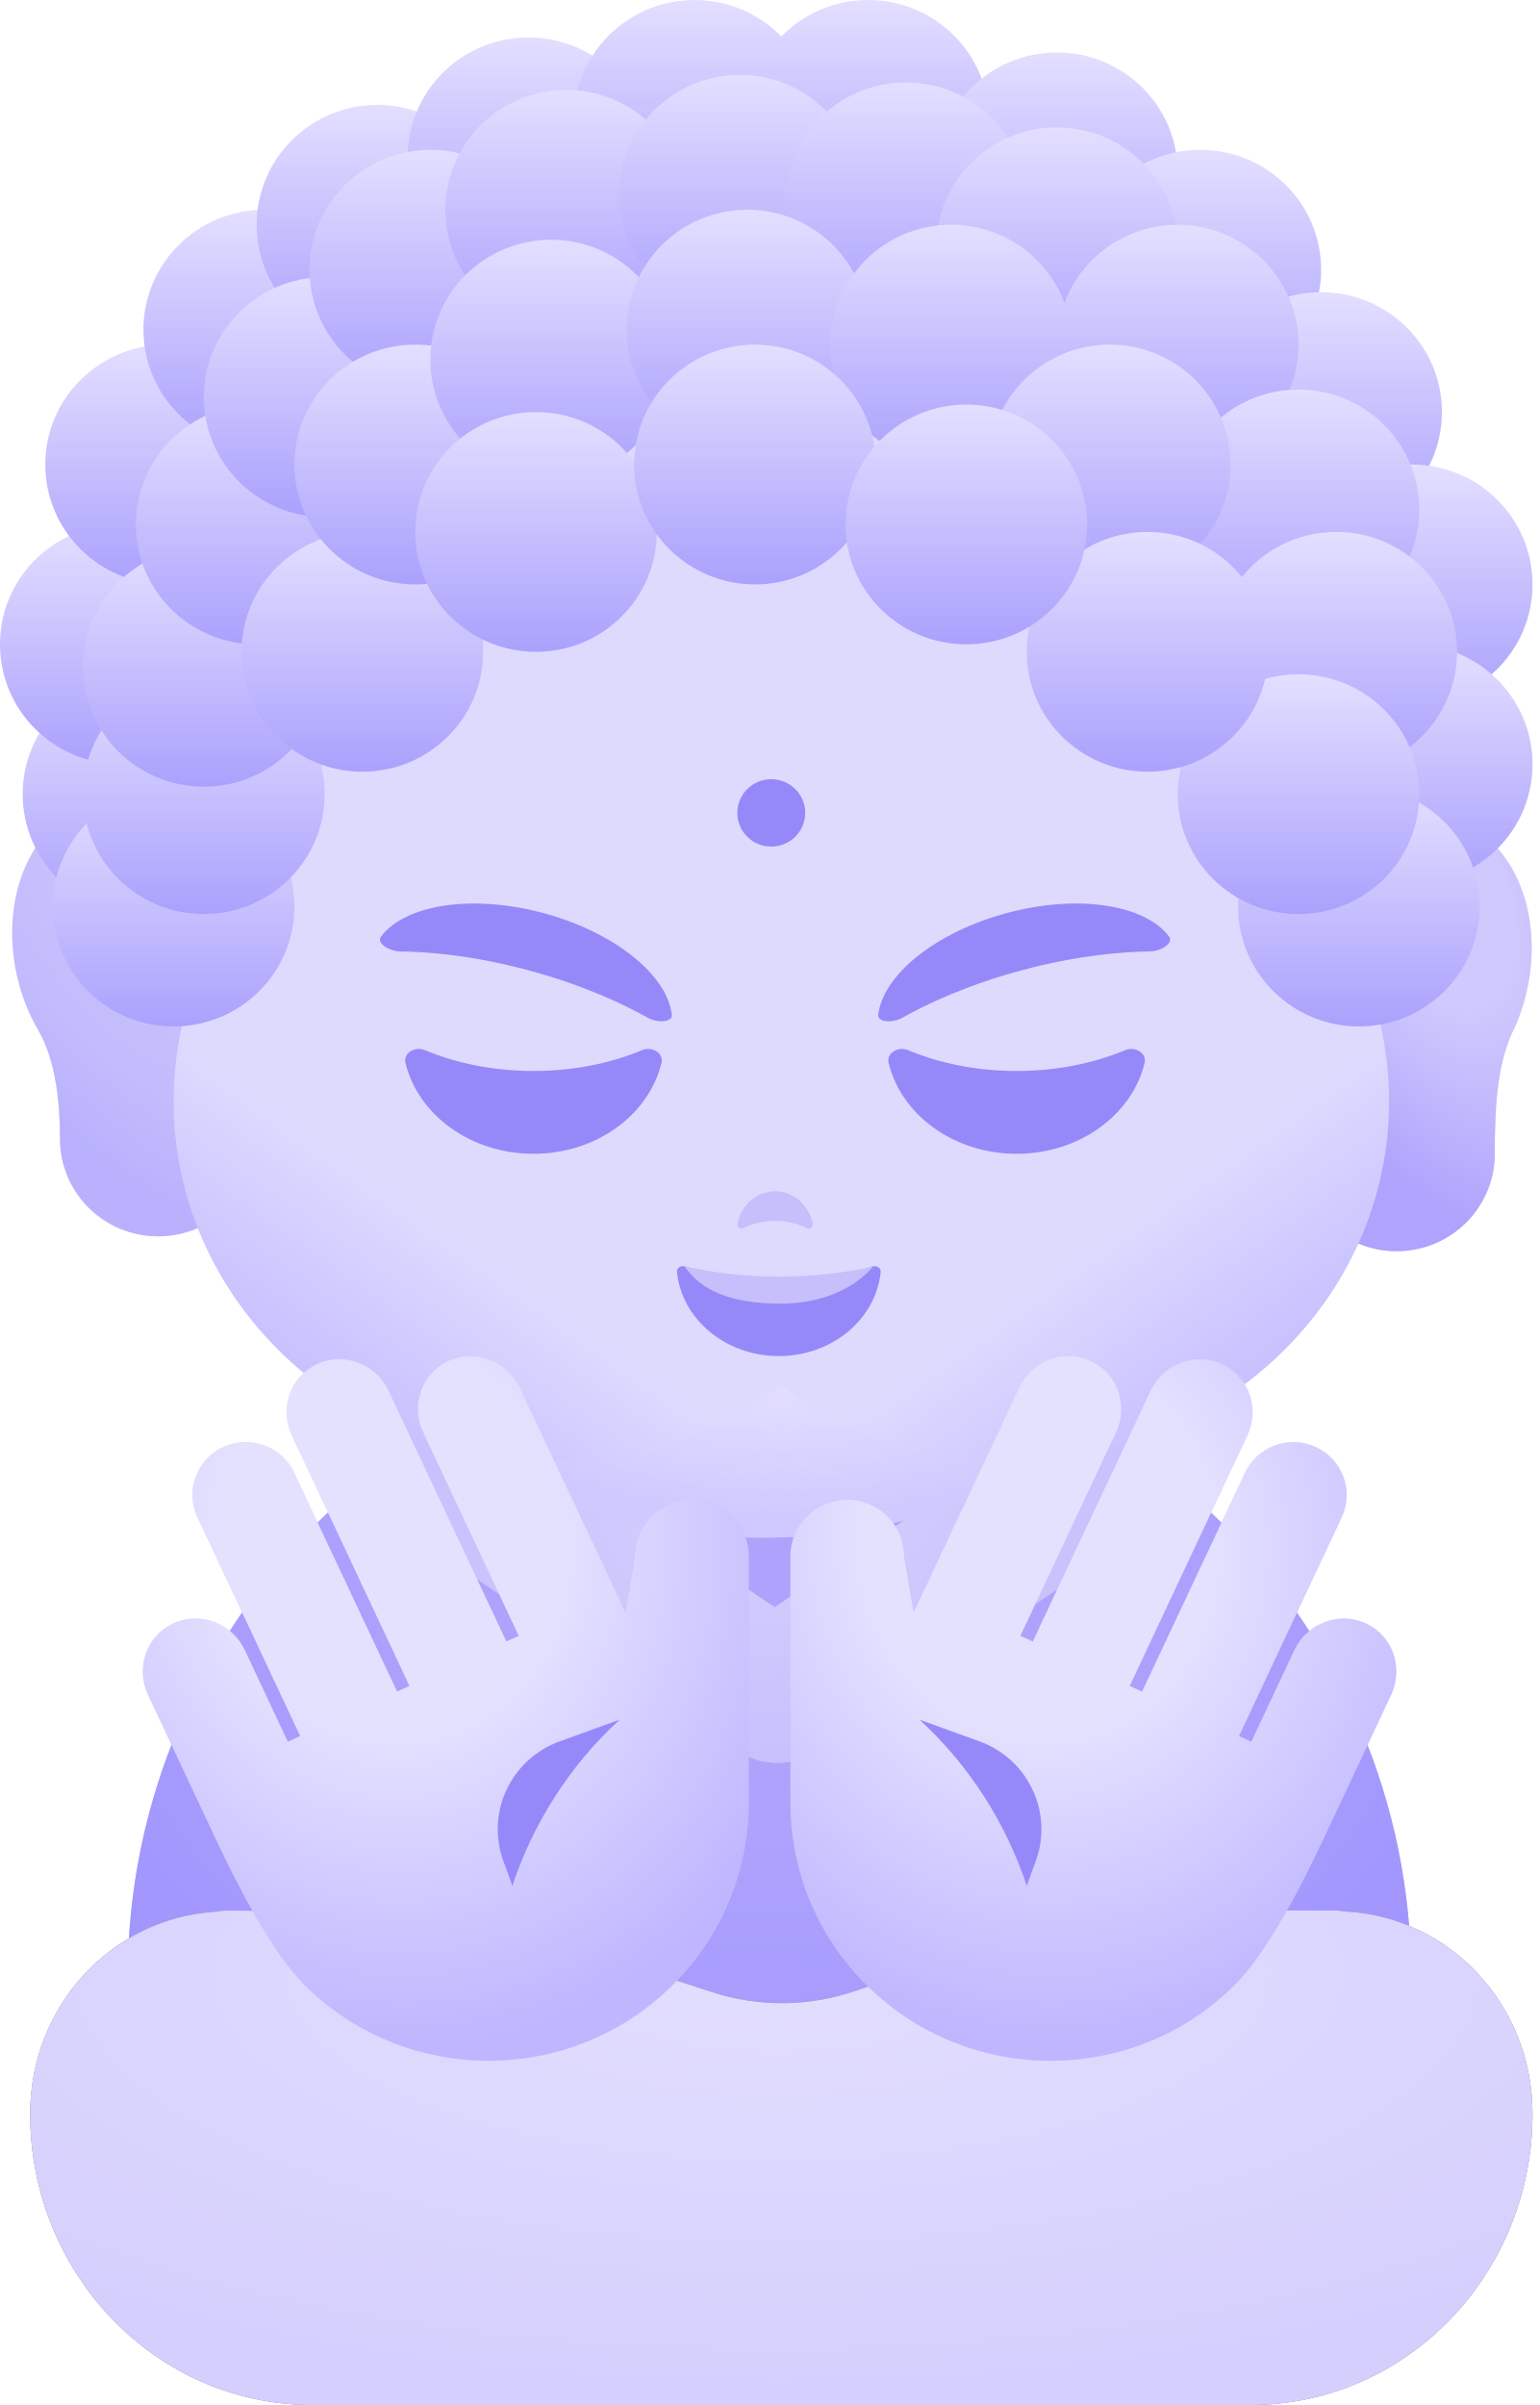
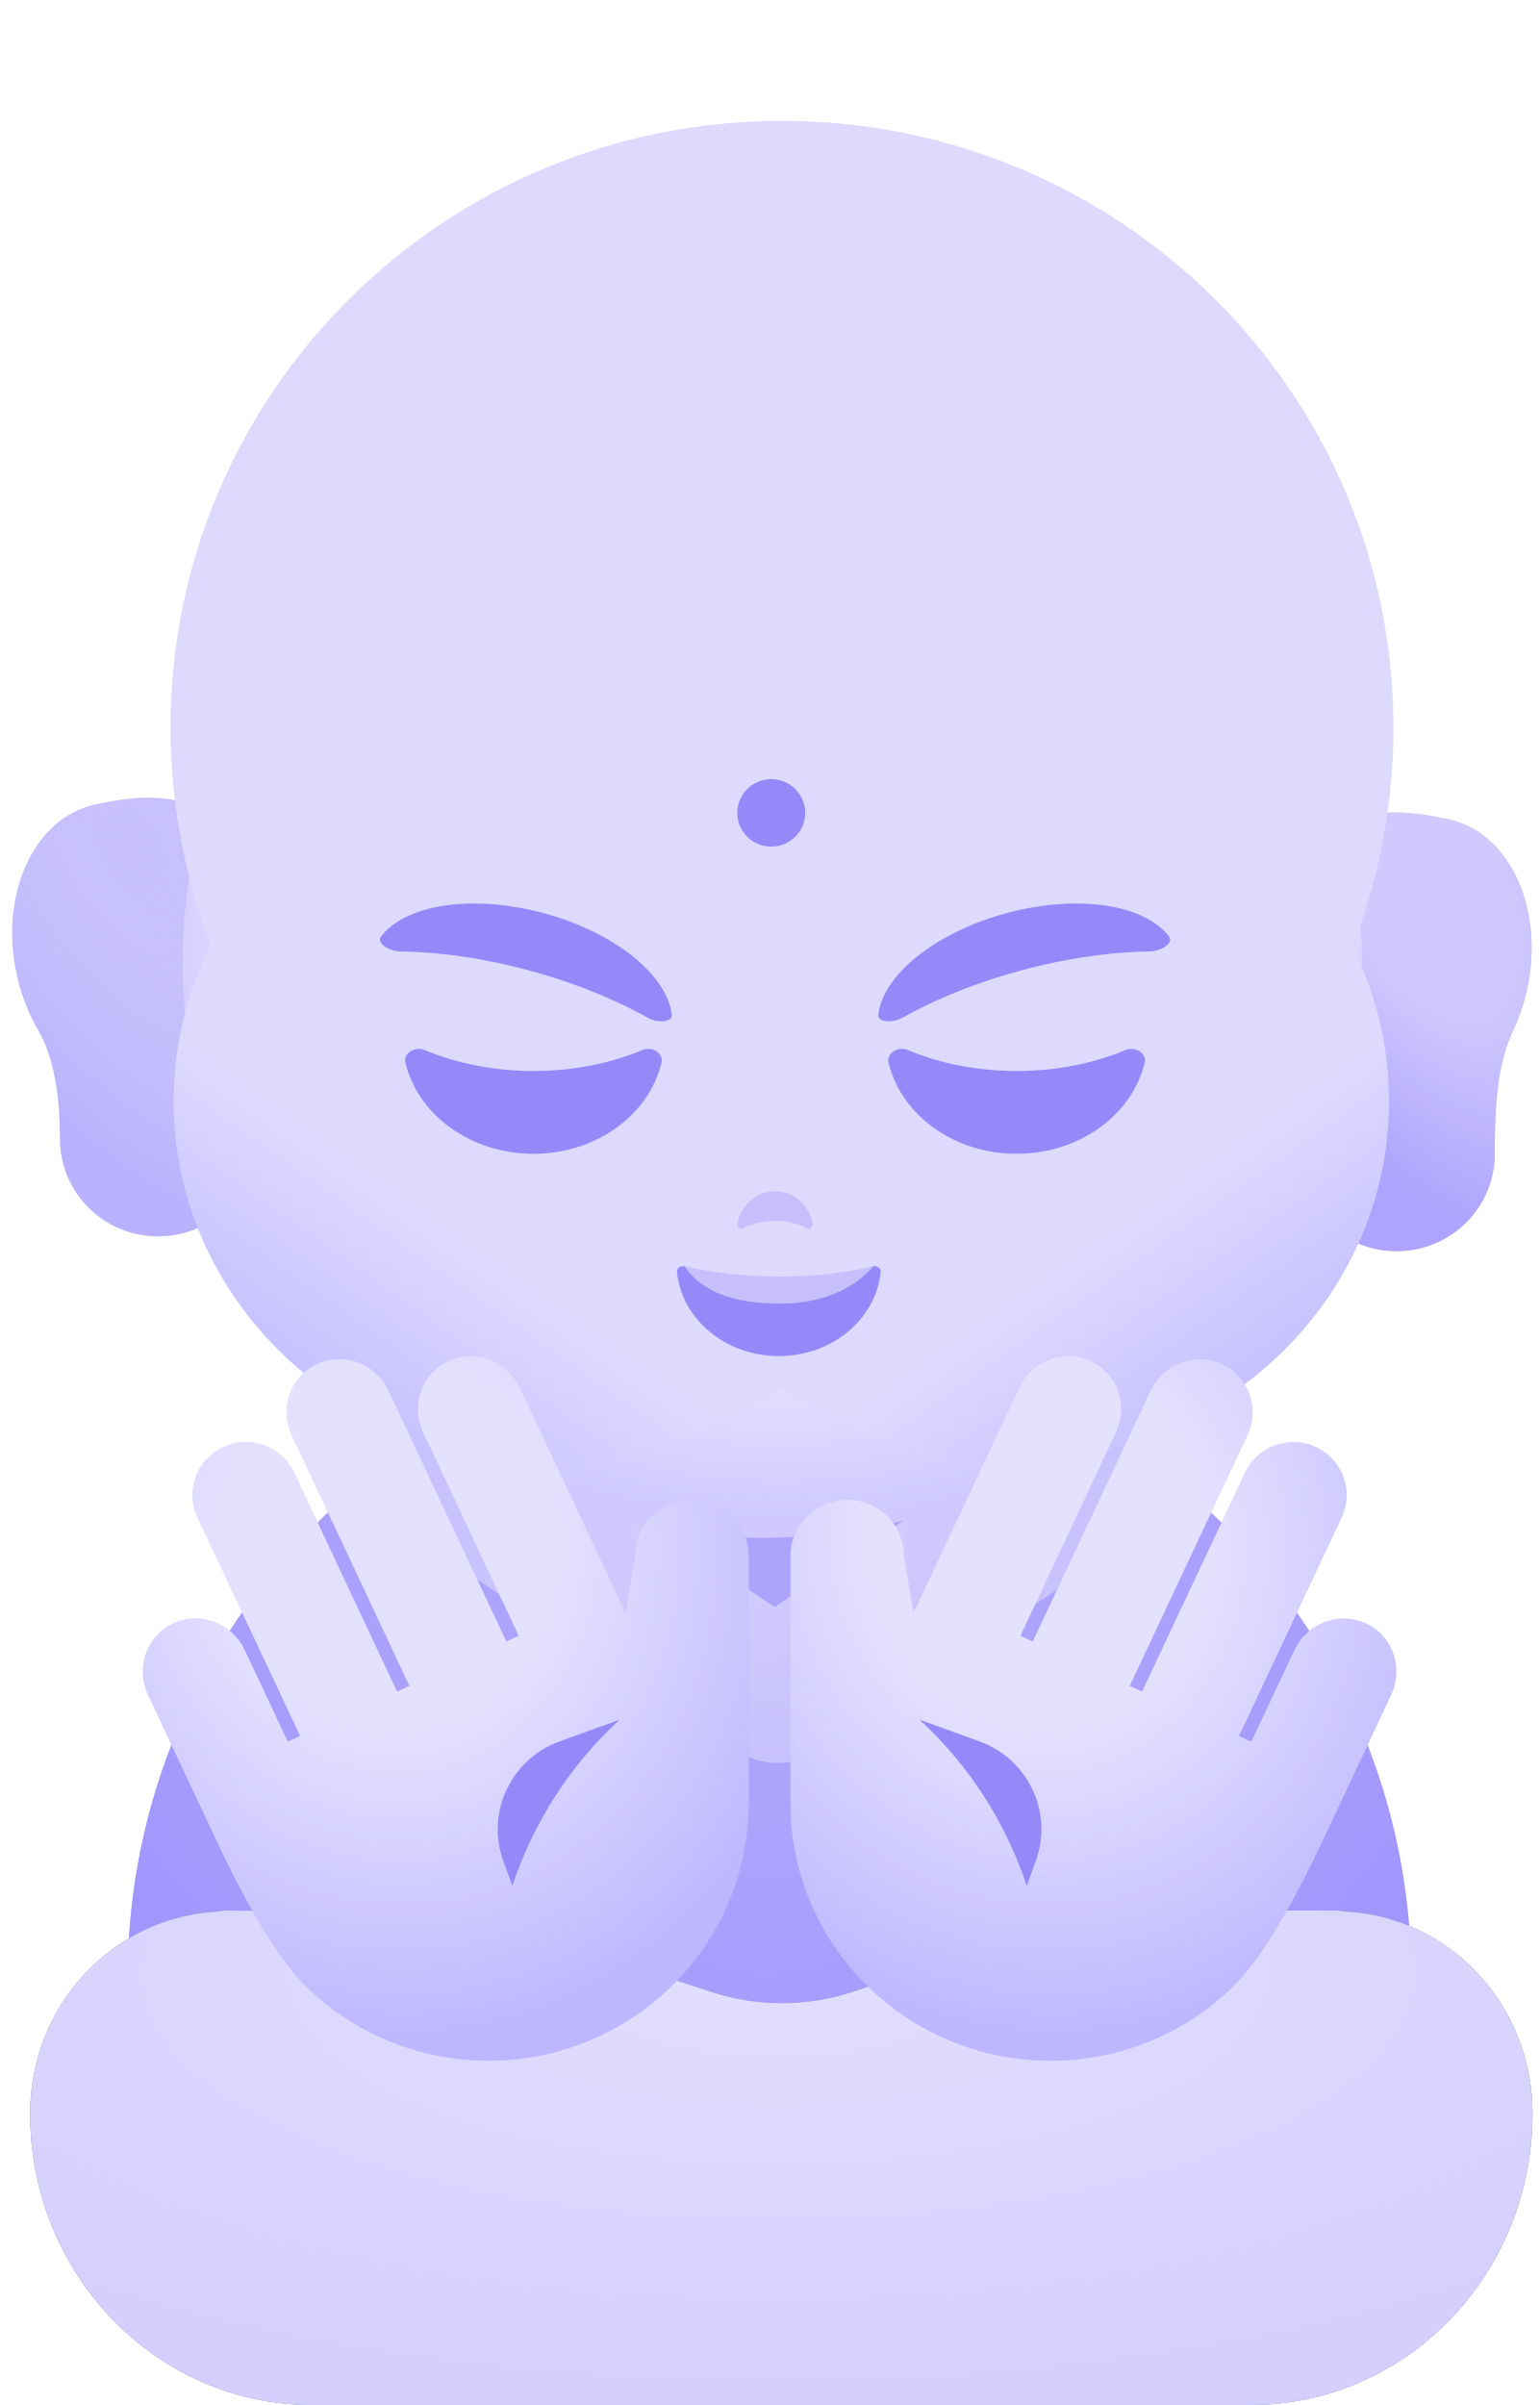
<svg xmlns="http://www.w3.org/2000/svg" width="89" height="139" viewBox="0 0 89 139" fill="none">
  <g id="art">
    <g id="ë¶ì²_3">
      <g id="Group 5">
        <g id="Rectangle 33">
          <path d="M7.38 114.342C7.38 93.853 23.989 77.244 44.477 77.244C64.966 77.244 81.575 93.853 81.575 114.342V130.187H7.38V114.342Z" fill="#9587FF" />
          <path d="M7.38 114.342C7.38 93.853 23.989 77.244 44.477 77.244C64.966 77.244 81.575 93.853 81.575 114.342V130.187H7.38V114.342Z" fill="url(#paint0_radial_260_4375)" fill-opacity="0.5" />
        </g>
        <g id="Union">
          <path d="M61.428 81.713C63.318 80.443 65.878 80.947 67.147 82.838C68.416 84.728 67.912 87.289 66.022 88.558L47.219 101.184C45.561 102.298 43.387 102.047 42.021 100.693C41.583 100.579 41.155 100.393 40.758 100.126L23.531 88.558C21.641 87.289 21.137 84.728 22.406 82.838C23.675 80.947 26.236 80.444 28.126 81.713L44.776 92.893L61.428 81.713Z" fill="#E4E0FF" />
          <path d="M61.428 81.713C63.318 80.443 65.878 80.947 67.147 82.838C68.416 84.728 67.912 87.289 66.022 88.558L47.219 101.184C45.561 102.298 43.387 102.047 42.021 100.693C41.583 100.579 41.155 100.393 40.758 100.126L23.531 88.558C21.641 87.289 21.137 84.728 22.406 82.838C23.675 80.947 26.236 80.444 28.126 81.713L44.776 92.893L61.428 81.713Z" fill="url(#paint1_radial_260_4375)" fill-opacity="0.5" />
        </g>
        <path id="Union_2" d="M76.784 48.502C78.435 46.458 81.506 46.87 83.738 47.355C87.269 48.124 89.295 52.534 88.263 57.206C88.072 58.068 87.791 58.878 87.436 59.622C86.465 61.66 86.401 64.427 86.401 66.685C86.401 69.794 83.861 72.314 80.728 72.314C77.596 72.314 75.056 69.794 75.056 66.685C75.056 63.997 75.552 60.645 75.266 57.972C75.145 56.847 75.206 55.645 75.476 54.424C75.855 52.705 75.824 49.692 76.784 48.502Z" fill="#FFDBE4" />
        <g id="Union_3">
          <path d="M76.784 48.502C78.435 46.458 81.506 46.87 83.738 47.355C87.269 48.124 89.295 52.534 88.263 57.206C88.072 58.068 87.791 58.878 87.436 59.622C86.465 61.66 86.401 64.427 86.401 66.685C86.401 69.794 83.861 72.314 80.728 72.314C77.596 72.314 75.056 69.794 75.056 66.685C75.056 63.997 75.552 60.645 75.266 57.972C75.145 56.847 75.206 55.645 75.476 54.424C75.855 52.705 75.824 49.692 76.784 48.502Z" fill="#C6BFFC" />
          <path d="M76.784 48.502C78.435 46.458 81.506 46.87 83.738 47.355C87.269 48.124 89.295 52.534 88.263 57.206C88.072 58.068 87.791 58.878 87.436 59.622C86.465 61.66 86.401 64.427 86.401 66.685C86.401 69.794 83.861 72.314 80.728 72.314C77.596 72.314 75.056 69.794 75.056 66.685C75.056 63.997 75.552 60.645 75.266 57.972C75.145 56.847 75.206 55.645 75.476 54.424C75.855 52.705 75.824 49.692 76.784 48.502Z" fill="url(#paint2_radial_260_4375)" fill-opacity="0.5" />
        </g>
        <g id="Union_4">
          <path d="M5.498 46.497C7.73 46.011 10.802 45.599 12.452 47.644C13.412 48.834 13.381 51.847 13.761 53.566C13.961 54.471 14.046 55.367 14.027 56.228C13.964 59.167 14.813 62.887 14.813 65.826C14.813 68.935 12.273 71.456 9.14 71.456C6.007 71.456 3.468 68.935 3.468 65.826C3.468 63.775 3.237 61.307 2.205 59.533C1.657 58.591 1.232 57.517 0.973 56.348C-0.059 51.676 1.967 47.266 5.498 46.497Z" fill="#C6BFFC" />
          <path d="M5.498 46.497C7.73 46.011 10.802 45.599 12.452 47.644C13.412 48.834 13.381 51.847 13.761 53.566C13.961 54.471 14.046 55.367 14.027 56.228C13.964 59.167 14.813 62.887 14.813 65.826C14.813 68.935 12.273 71.456 9.14 71.456C6.007 71.456 3.468 68.935 3.468 65.826C3.468 63.775 3.237 61.307 2.205 59.533C1.657 58.591 1.232 57.517 0.973 56.348C-0.059 51.676 1.967 47.266 5.498 46.497Z" fill="url(#paint3_radial_260_4375)" fill-opacity="0.5" />
        </g>
        <path id="Vector" d="M45.066 87.74C63.578 87.74 78.584 72.849 78.584 54.479C78.584 36.109 63.578 21.218 45.066 21.218C26.555 21.218 11.548 36.109 11.548 54.479C11.548 72.849 26.555 87.74 45.066 87.74Z" fill="url(#paint4_linear_260_4375)" />
        <g id="Vector_2">
          <path d="M44.91 88.01C63.573 88.01 78.702 73.312 78.702 55.181C78.702 37.05 63.573 22.352 44.91 22.352C26.247 22.352 11.118 37.05 11.118 55.181C11.118 73.312 26.247 88.01 44.91 88.01Z" fill="#E3DFFF" />
          <path d="M44.91 88.01C63.573 88.01 78.702 73.312 78.702 55.181C78.702 37.05 63.573 22.352 44.91 22.352C26.247 22.352 11.118 37.05 11.118 55.181C11.118 73.312 26.247 88.01 44.91 88.01Z" fill="url(#paint5_radial_260_4375)" fill-opacity="0.5" />
        </g>
        <g id="Vector_3">
          <path d="M44.079 88.874C62.59 88.874 77.597 73.983 77.597 55.613C77.597 37.243 62.59 22.352 44.079 22.352C25.567 22.352 10.56 37.243 10.56 55.613C10.56 73.983 25.567 88.874 44.079 88.874Z" fill="#E3DFFF" />
          <path d="M44.079 88.874C62.59 88.874 77.597 73.983 77.597 55.613C77.597 37.243 62.59 22.352 44.079 22.352C25.567 22.352 10.56 37.243 10.56 55.613C10.56 73.983 25.567 88.874 44.079 88.874Z" fill="url(#paint6_radial_260_4375)" fill-opacity="0.5" />
        </g>
        <path id="Vector_4" d="M31.854 84.439C43.904 84.439 53.673 75.134 53.673 63.654C53.673 52.175 43.904 42.869 31.854 42.869C19.805 42.869 10.036 52.175 10.036 63.654C10.036 75.134 19.805 84.439 31.854 84.439Z" fill="url(#paint7_linear_260_4375)" />
        <path id="Vector_5" d="M58.474 84.439C70.523 84.439 80.292 75.134 80.292 63.654C80.292 52.175 70.523 42.869 58.474 42.869C46.424 42.869 36.655 52.175 36.655 63.654C36.655 75.134 46.424 84.439 58.474 84.439Z" fill="url(#paint8_linear_260_4375)" />
        <path id="Vector_6" d="M45.202 77.134C64.723 77.134 80.548 61.431 80.548 42.06C80.548 22.688 64.723 6.985 45.202 6.985C25.681 6.985 9.856 22.688 9.856 42.06C9.856 61.431 25.681 77.134 45.202 77.134Z" fill="#DEDAFE" />
-         <g id="Group 44">
-           <path id="Vector_7" d="M8.291 52.828C12.147 52.828 15.273 49.726 15.273 45.9C15.273 42.074 12.147 38.972 8.291 38.972C4.435 38.972 1.31 42.074 1.31 45.9C1.31 49.726 4.435 52.828 8.291 52.828Z" fill="url(#paint9_linear_260_4375)" />
-           <path id="Vector_8" d="M6.982 44.168C10.838 44.168 13.964 41.066 13.964 37.24C13.964 33.413 10.838 30.311 6.982 30.311C3.126 30.311 0 33.413 0 37.24C0 41.066 3.126 44.168 6.982 44.168Z" fill="url(#paint10_linear_260_4375)" />
-           <path id="Vector_9" d="M9.6 33.776C13.456 33.776 16.582 30.674 16.582 26.848C16.582 23.021 13.456 19.919 9.6 19.919C5.744 19.919 2.618 23.021 2.618 26.848C2.618 30.674 5.744 33.776 9.6 33.776Z" fill="url(#paint11_linear_260_4375)" />
-           <path id="Vector_10" d="M15.273 25.981C19.129 25.981 22.255 22.88 22.255 19.053C22.255 15.227 19.129 12.125 15.273 12.125C11.417 12.125 8.291 15.227 8.291 19.053C8.291 22.88 11.417 25.981 15.273 25.981Z" fill="url(#paint12_linear_260_4375)" />
-           <path id="Vector_11" d="M21.818 19.919C25.674 19.919 28.8 16.817 28.8 12.991C28.8 9.164 25.674 6.062 21.818 6.062C17.962 6.062 14.836 9.164 14.836 12.991C14.836 16.817 17.962 19.919 21.818 19.919Z" fill="url(#paint13_linear_260_4375)" />
-           <path id="Vector_12" d="M30.545 16.022C34.401 16.022 37.527 12.92 37.527 9.094C37.527 5.267 34.401 2.165 30.545 2.165C26.689 2.165 23.564 5.267 23.564 9.094C23.564 12.92 26.689 16.022 30.545 16.022Z" fill="url(#paint14_linear_260_4375)" />
-           <path id="Vector_13" d="M40.146 13.857C44.002 13.857 47.128 10.755 47.128 6.928C47.128 3.102 44.002 0 40.146 0C36.29 0 33.164 3.102 33.164 6.928C33.164 10.755 36.29 13.857 40.146 13.857Z" fill="url(#paint15_linear_260_4375)" />
-           <path id="Vector_14" d="M50.182 13.857C54.038 13.857 57.164 10.755 57.164 6.928C57.164 3.102 54.038 3.05176e-05 50.182 3.05176e-05C46.326 3.05176e-05 43.2 3.102 43.2 6.928C43.2 10.755 46.326 13.857 50.182 13.857Z" fill="url(#paint16_linear_260_4375)" />
-           <path id="Vector_15" d="M61.091 16.888C64.947 16.888 68.073 13.786 68.073 9.96C68.073 6.133 64.947 3.031 61.091 3.031C57.235 3.031 54.109 6.133 54.109 9.96C54.109 13.786 57.235 16.888 61.091 16.888Z" fill="url(#paint17_linear_260_4375)" />
-           <path id="Vector_16" d="M69.382 22.517C73.238 22.517 76.364 19.415 76.364 15.589C76.364 11.762 73.238 8.66 69.382 8.66C65.526 8.66 62.4 11.762 62.4 15.589C62.4 19.415 65.526 22.517 69.382 22.517Z" fill="url(#paint18_linear_260_4375)" />
-           <path id="Vector_17" d="M76.365 30.745C80.221 30.745 83.347 27.643 83.347 23.816C83.347 19.99 80.221 16.888 76.365 16.888C72.509 16.888 69.383 19.99 69.383 23.816C69.383 27.643 72.509 30.745 76.365 30.745Z" fill="url(#paint19_linear_260_4375)" />
-           <path id="Vector_18" d="M81.601 40.704C85.457 40.704 88.583 37.602 88.583 33.776C88.583 29.95 85.457 26.848 81.601 26.848C77.745 26.848 74.619 29.95 74.619 33.776C74.619 37.602 77.745 40.704 81.601 40.704Z" fill="url(#paint20_linear_260_4375)" />
-           <path id="Vector_19" d="M81.601 51.096C85.457 51.096 88.583 47.994 88.583 44.168C88.583 40.341 85.457 37.239 81.601 37.239C77.745 37.239 74.619 40.341 74.619 44.168C74.619 47.994 77.745 51.096 81.601 51.096Z" fill="url(#paint21_linear_260_4375)" />
-           <path id="Vector_20" d="M78.546 59.324C82.402 59.324 85.528 56.222 85.528 52.395C85.528 48.569 82.402 45.467 78.546 45.467C74.69 45.467 71.564 48.569 71.564 52.395C71.564 56.222 74.69 59.324 78.546 59.324Z" fill="url(#paint22_linear_260_4375)" />
-           <path id="Vector_21" d="M10.037 59.324C13.893 59.324 17.018 56.222 17.018 52.395C17.018 48.569 13.893 45.467 10.037 45.467C6.181 45.467 3.055 48.569 3.055 52.395C3.055 56.222 6.181 59.324 10.037 59.324Z" fill="url(#paint23_linear_260_4375)" />
-           <path id="Vector_22" d="M11.783 52.828C15.639 52.828 18.765 49.726 18.765 45.9C18.765 42.074 15.639 38.972 11.783 38.972C7.927 38.972 4.801 42.074 4.801 45.9C4.801 49.726 7.927 52.828 11.783 52.828Z" fill="url(#paint24_linear_260_4375)" />
-           <path id="Vector_23" d="M11.783 45.467C15.639 45.467 18.765 42.365 18.765 38.539C18.765 34.712 15.639 31.611 11.783 31.611C7.927 31.611 4.801 34.712 4.801 38.539C4.801 42.365 7.927 45.467 11.783 45.467Z" fill="url(#paint25_linear_260_4375)" />
-           <path id="Vector_24" d="M14.836 37.24C18.692 37.24 21.818 34.138 21.818 30.311C21.818 26.485 18.692 23.383 14.836 23.383C10.98 23.383 7.854 26.485 7.854 30.311C7.854 34.138 10.98 37.24 14.836 37.24Z" fill="url(#paint26_linear_260_4375)" />
-           <path id="Vector_25" d="M18.764 29.878C22.62 29.878 25.746 26.776 25.746 22.95C25.746 19.124 22.62 16.022 18.764 16.022C14.908 16.022 11.782 19.124 11.782 22.95C11.782 26.776 14.908 29.878 18.764 29.878Z" fill="url(#paint27_linear_260_4375)" />
-           <path id="Vector_26" d="M24.873 22.517C28.729 22.517 31.855 19.415 31.855 15.589C31.855 11.762 28.729 8.66 24.873 8.66C21.017 8.66 17.892 11.762 17.892 15.589C17.892 19.415 21.017 22.517 24.873 22.517Z" fill="url(#paint28_linear_260_4375)" />
-           <path id="Vector_27" d="M32.727 19.053C36.583 19.053 39.709 15.951 39.709 12.124C39.709 8.298 36.583 5.196 32.727 5.196C28.871 5.196 25.745 8.298 25.745 12.124C25.745 15.951 28.871 19.053 32.727 19.053Z" fill="url(#paint29_linear_260_4375)" />
-           <path id="Vector_28" d="M42.764 18.187C46.62 18.187 49.746 15.085 49.746 11.258C49.746 7.432 46.62 4.33 42.764 4.33C38.908 4.33 35.782 7.432 35.782 11.258C35.782 15.085 38.908 18.187 42.764 18.187Z" fill="url(#paint30_linear_260_4375)" />
-           <path id="Vector_29" d="M52.365 18.62C56.221 18.62 59.346 15.518 59.346 11.691C59.346 7.865 56.221 4.763 52.365 4.763C48.509 4.763 45.383 7.865 45.383 11.691C45.383 15.518 48.509 18.62 52.365 18.62Z" fill="url(#paint31_linear_260_4375)" />
-           <path id="Vector_30" d="M61.091 21.218C64.947 21.218 68.073 18.116 68.073 14.29C68.073 10.463 64.947 7.361 61.091 7.361C57.235 7.361 54.109 10.463 54.109 14.29C54.109 18.116 57.235 21.218 61.091 21.218Z" fill="url(#paint32_linear_260_4375)" />
-           <path id="Vector_31" d="M68.074 26.847C71.93 26.847 75.055 23.745 75.055 19.919C75.055 16.092 71.93 12.99 68.074 12.99C64.218 12.99 61.092 16.092 61.092 19.919C61.092 23.745 64.218 26.847 68.074 26.847Z" fill="url(#paint33_linear_260_4375)" />
-           <path id="Vector_32" d="M75.055 36.373C78.911 36.373 82.037 33.272 82.037 29.445C82.037 25.619 78.911 22.517 75.055 22.517C71.199 22.517 68.073 25.619 68.073 29.445C68.073 33.272 71.199 36.373 75.055 36.373Z" fill="url(#paint34_linear_260_4375)" />
-           <path id="Vector_33" d="M77.238 44.601C81.094 44.601 84.22 41.499 84.22 37.673C84.22 33.846 81.094 30.744 77.238 30.744C73.382 30.744 70.256 33.846 70.256 37.673C70.256 41.499 73.382 44.601 77.238 44.601Z" fill="url(#paint35_linear_260_4375)" />
-           <path id="Vector_34" d="M75.055 52.828C78.911 52.828 82.037 49.726 82.037 45.9C82.037 42.074 78.911 38.972 75.055 38.972C71.199 38.972 68.073 42.074 68.073 45.9C68.073 49.726 71.199 52.828 75.055 52.828Z" fill="url(#paint36_linear_260_4375)" />
-           <path id="Vector_35" d="M20.946 44.601C24.802 44.601 27.928 41.499 27.928 37.673C27.928 33.846 24.802 30.744 20.946 30.744C17.09 30.744 13.964 33.846 13.964 37.673C13.964 41.499 17.09 44.601 20.946 44.601Z" fill="url(#paint37_linear_260_4375)" />
-           <path id="Vector_36" d="M24 33.776C27.856 33.776 30.982 30.674 30.982 26.848C30.982 23.021 27.856 19.919 24 19.919C20.144 19.919 17.019 23.021 17.019 26.848C17.019 30.674 20.144 33.776 24 33.776Z" fill="url(#paint38_linear_260_4375)" />
-           <path id="Vector_37" d="M31.855 27.713C35.711 27.713 38.837 24.611 38.837 20.785C38.837 16.959 35.711 13.857 31.855 13.857C27.999 13.857 24.873 16.959 24.873 20.785C24.873 24.611 27.999 27.713 31.855 27.713Z" fill="url(#paint39_linear_260_4375)" />
-           <path id="Vector_38" d="M43.201 25.981C47.057 25.981 50.182 22.88 50.182 19.053C50.182 15.227 47.057 12.125 43.201 12.125C39.345 12.125 36.219 15.227 36.219 19.053C36.219 22.88 39.345 25.981 43.201 25.981Z" fill="url(#paint40_linear_260_4375)" />
-           <path id="Vector_39" d="M54.982 26.847C58.838 26.847 61.964 23.745 61.964 19.919C61.964 16.092 58.838 12.99 54.982 12.99C51.126 12.99 48 16.092 48 19.919C48 23.745 51.126 26.847 54.982 26.847Z" fill="url(#paint41_linear_260_4375)" />
-           <path id="Vector_40" d="M64.146 33.776C68.002 33.776 71.128 30.674 71.128 26.848C71.128 23.021 68.002 19.919 64.146 19.919C60.29 19.919 57.164 23.021 57.164 26.848C57.164 30.674 60.29 33.776 64.146 33.776Z" fill="url(#paint42_linear_260_4375)" />
-           <path id="Vector_41" d="M66.328 44.601C70.183 44.601 73.309 41.499 73.309 37.673C73.309 33.846 70.183 30.744 66.328 30.744C62.472 30.744 59.346 33.846 59.346 37.673C59.346 41.499 62.472 44.601 66.328 44.601Z" fill="url(#paint43_linear_260_4375)" />
-           <path id="Vector_42" d="M30.982 37.673C34.838 37.673 37.964 34.571 37.964 30.745C37.964 26.918 34.838 23.816 30.982 23.816C27.126 23.816 24 26.918 24 30.745C24 34.571 27.126 37.673 30.982 37.673Z" fill="url(#paint44_linear_260_4375)" />
-           <path id="Vector_43" d="M43.637 33.776C47.493 33.776 50.619 30.674 50.619 26.848C50.619 23.021 47.493 19.919 43.637 19.919C39.781 19.919 36.655 23.021 36.655 26.848C36.655 30.674 39.781 33.776 43.637 33.776Z" fill="url(#paint45_linear_260_4375)" />
-           <path id="Vector_44" d="M55.855 37.24C59.711 37.24 62.837 34.138 62.837 30.311C62.837 26.485 59.711 23.383 55.855 23.383C51.999 23.383 48.873 26.485 48.873 30.311C48.873 34.138 51.999 37.24 55.855 37.24Z" fill="url(#paint46_linear_260_4375)" />
-         </g>
        <path id="Vector 1" d="M24.953 103.281C24.085 103.281 23.868 110.803 23.868 114.564L25.821 118.036C25.893 113.117 25.821 103.281 24.953 103.281Z" fill="#FFADC2" />
        <path id="Vector 2" d="M65.759 103.281C66.627 103.281 66.844 110.803 66.844 114.564L64.891 118.036C64.819 113.117 64.891 103.281 65.759 103.281Z" fill="#FFADC2" />
        <g id="Vector_45">
          <path d="M74.013 110.42C66.715 110.42 59.467 111.63 52.564 113.999L49.452 115.067C46.751 115.993 43.837 116.014 41.124 115.129L39.452 114.582C31.025 111.827 22.215 110.424 13.349 110.424H13.113C12.858 110.424 12.618 110.485 12.366 110.501C6.443 110.906 1.745 115.943 1.745 122.162C1.745 131.462 9.045 139 18.05 139H72.277C81.282 139 88.582 131.462 88.582 122.162C88.582 115.887 83.8 110.804 77.802 110.482C77.604 110.473 77.415 110.42 77.214 110.42H74.016H74.013Z" fill="#4E5968" />
          <path d="M74.013 110.42C66.715 110.42 59.467 111.63 52.564 113.999L49.452 115.067C46.751 115.993 43.837 116.014 41.124 115.129L39.452 114.582C31.025 111.827 22.215 110.424 13.349 110.424H13.113C12.858 110.424 12.618 110.485 12.366 110.501C6.443 110.906 1.745 115.943 1.745 122.162C1.745 131.462 9.045 139 18.05 139H72.277C81.282 139 88.582 131.462 88.582 122.162C88.582 115.887 83.8 110.804 77.802 110.482C77.604 110.473 77.415 110.42 77.214 110.42H74.016H74.013Z" fill="#E3DFFF" />
          <path d="M74.013 110.42C66.715 110.42 59.467 111.63 52.564 113.999L49.452 115.067C46.751 115.993 43.837 116.014 41.124 115.129L39.452 114.582C31.025 111.827 22.215 110.424 13.349 110.424H13.113C12.858 110.424 12.618 110.485 12.366 110.501C6.443 110.906 1.745 115.943 1.745 122.162C1.745 131.462 9.045 139 18.05 139H72.277C81.282 139 88.582 131.462 88.582 122.162C88.582 115.887 83.8 110.804 77.802 110.482C77.604 110.473 77.415 110.42 77.214 110.42H74.016H74.013Z" fill="url(#paint47_radial_260_4375)" fill-opacity="0.5" />
        </g>
      </g>
      <g id="Group 4">
        <path id="Vector_46" d="M44.581 48.931C45.665 48.931 46.544 48.058 46.544 46.982C46.544 45.906 45.665 45.034 44.581 45.034C43.496 45.034 42.617 45.906 42.617 46.982C42.617 48.058 43.496 48.931 44.581 48.931Z" fill="#9589F9" />
        <path id="Vector_47" d="M50.469 73.19C50.417 73.202 50.36 73.21 50.307 73.222C49.165 74.483 47.261 75.19 45.101 75.19C42.25 75.19 40.586 74.479 39.672 73.211C39.638 73.203 39.6 73.198 39.566 73.19C39.335 73.138 39.106 73.3 39.128 73.514C39.404 76.241 41.934 78.376 45.018 78.376C48.102 78.376 50.632 76.241 50.907 73.514C50.929 73.299 50.701 73.138 50.469 73.19Z" fill="#9589F9" />
        <path id="Vector_48" d="M45.132 75.345C47.349 75.345 49.301 74.572 50.473 73.192C48.879 73.562 47.029 73.779 45.047 73.779C43.042 73.779 41.17 73.558 39.563 73.18C40.5 74.568 42.208 75.345 45.132 75.345Z" fill="#C6BFFC" />
        <path id="Vector_49" d="M24.556 60.693C23.974 60.449 23.305 60.878 23.434 61.419C24.153 64.426 27.194 66.685 30.836 66.685C34.478 66.685 37.519 64.426 38.238 61.419C38.368 60.878 37.698 60.449 37.116 60.693C35.846 61.227 33.681 61.899 30.836 61.899C27.991 61.899 25.827 61.227 24.556 60.693Z" fill="#9589F9" />
        <path id="Vector_50" d="M65.043 60.693C65.625 60.449 66.294 60.878 66.165 61.419C65.446 64.426 62.405 66.685 58.763 66.685C55.121 66.685 52.08 64.426 51.361 61.419C51.231 60.878 51.901 60.449 52.483 60.693C53.754 61.227 55.918 61.899 58.763 61.899C61.606 61.899 63.772 61.227 65.043 60.693Z" fill="#9589F9" />
        <path id="Vector_51" d="M37.425 58.814C38.041 59.16 38.882 59.068 38.834 58.655C38.573 56.361 35.535 53.877 31.396 52.768C27.258 51.659 23.384 52.291 22.012 54.147C21.764 54.481 22.445 54.981 23.152 54.99C24.695 55.009 27.278 55.204 30.512 56.07C33.742 56.936 36.08 58.059 37.425 58.814Z" fill="#9589F9" />
        <path id="Vector_52" d="M66.448 54.99C67.155 54.981 67.836 54.481 67.589 54.147C66.216 52.291 62.343 51.659 58.204 52.768C54.065 53.877 51.027 56.361 50.766 58.655C50.719 59.068 51.559 59.16 52.175 58.814C53.52 58.059 55.855 56.937 59.089 56.07C62.319 55.205 64.905 55.009 66.448 54.99Z" fill="#9589F9" />
        <path id="Vector_53" d="M46.646 70.99C46.817 71.078 47.014 70.924 46.976 70.731C46.765 69.657 45.87 68.85 44.799 68.85C43.728 68.85 42.833 69.657 42.622 70.731C42.584 70.924 42.781 71.078 42.952 70.99C43.326 70.799 43.962 70.559 44.799 70.559C45.635 70.559 46.272 70.799 46.646 70.99Z" fill="#C6BFFC" />
      </g>
      <g id="Group">
        <g id="Vector_54">
          <path d="M78.949 93.826C77.406 93.112 75.556 93.806 74.819 95.375L72.332 100.667L71.613 100.338L77.549 87.707C78.27 86.174 77.603 84.351 76.06 83.635C74.516 82.922 72.682 83.587 71.961 85.12L66.016 97.771L65.296 97.442L72.098 82.965C72.834 81.399 72.18 79.552 70.636 78.838C69.093 78.124 67.246 78.814 66.51 80.38L59.697 94.877L58.978 94.548L64.505 82.787C65.24 81.221 64.586 79.374 63.043 78.66C61.5 77.946 59.652 78.636 58.916 80.202C58.916 80.202 58.916 80.204 58.916 80.206L52.807 93.209L52.25 89.936C52.25 88.138 50.781 86.679 48.97 86.679C47.158 86.679 45.69 88.136 45.69 89.936V104.185C45.69 108.003 47.157 111.821 50.093 114.735C55.964 120.561 65.485 120.561 71.356 114.735C73.183 112.921 75.163 109.123 76.437 106.414C76.658 105.945 76.904 105.418 77.134 104.929L77.221 104.746C77.341 104.491 77.451 104.257 77.549 104.047L80.407 97.962C81.145 96.391 80.492 94.539 78.949 93.826Z" fill="#C9C2FF" />
          <path d="M78.949 93.826C77.406 93.112 75.556 93.806 74.819 95.375L72.332 100.667L71.613 100.338L77.549 87.707C78.27 86.174 77.603 84.351 76.06 83.635C74.516 82.922 72.682 83.587 71.961 85.12L66.016 97.771L65.296 97.442L72.098 82.965C72.834 81.399 72.18 79.552 70.636 78.838C69.093 78.124 67.246 78.814 66.51 80.38L59.697 94.877L58.978 94.548L64.505 82.787C65.24 81.221 64.586 79.374 63.043 78.66C61.5 77.946 59.652 78.636 58.916 80.202C58.916 80.202 58.916 80.204 58.916 80.206L52.807 93.209L52.25 89.936C52.25 88.138 50.781 86.679 48.97 86.679C47.158 86.679 45.69 88.136 45.69 89.936V104.185C45.69 108.003 47.157 111.821 50.093 114.735C55.964 120.561 65.485 120.561 71.356 114.735C73.183 112.921 75.163 109.123 76.437 106.414C76.658 105.945 76.904 105.418 77.134 104.929L77.221 104.746C77.341 104.491 77.451 104.257 77.549 104.047L80.407 97.962C81.145 96.391 80.492 94.539 78.949 93.826Z" fill="url(#paint48_radial_260_4375)" fill-opacity="0.5" />
        </g>
        <g id="Vector_55">
          <path d="M39.997 86.677C38.185 86.677 36.716 88.135 36.716 89.934L36.16 93.207L30.05 80.204C30.05 80.204 30.05 80.202 30.05 80.201C29.315 78.635 27.467 77.945 25.924 78.658C24.38 79.372 23.726 81.22 24.462 82.785L29.988 94.547L29.269 94.876L22.457 80.379C21.721 78.813 19.873 78.123 18.33 78.836C16.787 79.55 16.133 81.398 16.868 82.963L23.67 97.441L22.951 97.77L17.006 85.119C16.285 83.584 14.45 82.92 12.907 83.634C11.363 84.347 10.697 86.17 11.418 87.705L17.354 100.337L16.635 100.666L14.148 95.374C13.41 93.802 11.561 93.109 10.018 93.824C8.474 94.54 7.822 96.389 8.559 97.96L11.418 104.045C11.517 104.255 11.626 104.489 11.746 104.744L11.833 104.928C12.063 105.416 12.309 105.943 12.53 106.412C13.803 109.121 15.783 112.919 17.611 114.733C23.482 120.559 33.003 120.559 38.874 114.733C41.81 111.819 43.277 108.001 43.277 104.183V89.934C43.277 88.137 41.808 86.677 39.997 86.677Z" fill="#C9C2FF" />
          <path d="M39.997 86.677C38.185 86.677 36.716 88.135 36.716 89.934L36.16 93.207L30.05 80.204C30.05 80.204 30.05 80.202 30.05 80.201C29.315 78.635 27.467 77.945 25.924 78.658C24.38 79.372 23.726 81.22 24.462 82.785L29.988 94.547L29.269 94.876L22.457 80.379C21.721 78.813 19.873 78.123 18.33 78.836C16.787 79.55 16.133 81.398 16.868 82.963L23.67 97.441L22.951 97.77L17.006 85.119C16.285 83.584 14.45 82.92 12.907 83.634C11.363 84.347 10.697 86.17 11.418 87.705L17.354 100.337L16.635 100.666L14.148 95.374C13.41 93.802 11.561 93.109 10.018 93.824C8.474 94.54 7.822 96.389 8.559 97.96L11.418 104.045C11.517 104.255 11.626 104.489 11.746 104.744L11.833 104.928C12.063 105.416 12.309 105.943 12.53 106.412C13.803 109.121 15.783 112.919 17.611 114.733C23.482 120.559 33.003 120.559 38.874 114.733C41.81 111.819 43.277 108.001 43.277 104.183V89.934C43.277 88.137 41.808 86.677 39.997 86.677Z" fill="url(#paint49_radial_260_4375)" fill-opacity="0.5" />
        </g>
        <path id="Vector_56" d="M35.814 99.393L32.356 100.643C29.529 101.664 28.07 104.766 29.099 107.572L29.617 108.987C30.831 105.35 32.941 102.032 35.814 99.393Z" fill="#9589F9" />
        <path id="Vector_57" d="M53.152 99.393L56.61 100.643C59.438 101.664 60.896 104.766 59.867 107.572L59.349 108.987C58.136 105.35 56.025 102.032 53.152 99.393Z" fill="#9589F9" />
      </g>
    </g>
  </g>
  <defs>
    <radialGradient id="paint0_radial_260_4375" cx="0" cy="0" r="1" gradientUnits="userSpaceOnUse" gradientTransform="translate(44.3063 89.3456) rotate(90) scale(40.8414 49.4285)">
      <stop offset="0.401" stop-color="#C6BFFC" />
      <stop offset="1" stop-color="#AAA1FD" />
    </radialGradient>
    <radialGradient id="paint1_radial_260_4375" cx="0" cy="0" r="1" gradientTransform="matrix(-20.601 5.29627 3.92241 14.8695 44.8391 86.2662)" gradientUnits="userSpaceOnUse">
      <stop offset="0.023" stop-color="#C6BFFC" />
      <stop offset="1" stop-color="#AAA1FD" />
    </radialGradient>
    <radialGradient id="paint2_radial_260_4375" cx="0" cy="0" r="1" gradientTransform="matrix(1.8157e-07 19.053 -15.9408 -11.6142 81.6012 50.0136)" gradientUnits="userSpaceOnUse">
      <stop offset="0.369" stop-color="#D9D4FD" />
      <stop offset="1" stop-color="#9587FF" />
    </radialGradient>
    <radialGradient id="paint3_radial_260_4375" cx="0" cy="0" r="1" gradientTransform="matrix(1.90097e-07 19.053 -16.6894 -11.6142 7.55702 49.1554)" gradientUnits="userSpaceOnUse">
      <stop stop-color="#D9D4FD" stop-opacity="0" />
      <stop offset="1" stop-color="#ACA3FE" />
    </radialGradient>
    <linearGradient id="paint4_linear_260_4375" x1="45.066" y1="21.218" x2="45.066" y2="87.74" gradientUnits="userSpaceOnUse">
      <stop stop-color="#FFDBE4" />
      <stop offset="1" stop-color="#FFCDD7" />
    </linearGradient>
    <radialGradient id="paint5_radial_260_4375" cx="0" cy="0" r="1" gradientTransform="matrix(3.48273e-06 33.9779 -36.3731 -1.44264 44.7892 52.9105)" gradientUnits="userSpaceOnUse">
      <stop offset="0.12" stop-color="#E3DFFF" />
      <stop offset="1" stop-color="#D1CCFD" />
    </radialGradient>
    <radialGradient id="paint6_radial_260_4375" cx="0" cy="0" r="1" gradientTransform="matrix(3.45452e-06 34.4252 -36.0785 -1.46164 43.9588 53.3128)" gradientUnits="userSpaceOnUse">
      <stop offset="0.771" stop-color="#ABA1FD" stop-opacity="0" />
      <stop offset="1" stop-color="#AAA1FD" stop-opacity="0.7" />
    </radialGradient>
    <linearGradient id="paint7_linear_260_4375" x1="25.696" y1="70.897" x2="16.987" y2="83.185" gradientUnits="userSpaceOnUse">
      <stop stop-color="#DEDAFE" />
      <stop offset="1" stop-color="#C0B9FF" />
    </linearGradient>
    <linearGradient id="paint8_linear_260_4375" x1="64.632" y1="70.897" x2="73.341" y2="83.185" gradientUnits="userSpaceOnUse">
      <stop stop-color="#DEDAFE" />
      <stop offset="1" stop-color="#C0B9FF" />
    </linearGradient>
-     <linearGradient id="paint9_linear_260_4375" x1="8.291" y1="38.972" x2="8.291" y2="52.828" gradientUnits="userSpaceOnUse">
-       <stop stop-color="#E3DFFF" />
-       <stop offset="1" stop-color="#AAA1FD" />
-     </linearGradient>
-     <linearGradient id="paint10_linear_260_4375" x1="6.982" y1="30.311" x2="6.982" y2="44.168" gradientUnits="userSpaceOnUse">
-       <stop stop-color="#E3DFFF" />
-       <stop offset="1" stop-color="#AAA1FD" />
-     </linearGradient>
-     <linearGradient id="paint11_linear_260_4375" x1="9.6" y1="19.919" x2="9.6" y2="33.776" gradientUnits="userSpaceOnUse">
-       <stop stop-color="#E3DFFF" />
-       <stop offset="1" stop-color="#AAA1FD" />
-     </linearGradient>
-     <linearGradient id="paint12_linear_260_4375" x1="15.273" y1="12.125" x2="15.273" y2="25.981" gradientUnits="userSpaceOnUse">
-       <stop stop-color="#E3DFFF" />
-       <stop offset="1" stop-color="#AAA1FD" />
-     </linearGradient>
-     <linearGradient id="paint13_linear_260_4375" x1="21.818" y1="6.062" x2="21.818" y2="19.919" gradientUnits="userSpaceOnUse">
-       <stop stop-color="#E3DFFF" />
-       <stop offset="1" stop-color="#AAA1FD" />
-     </linearGradient>
-     <linearGradient id="paint14_linear_260_4375" x1="30.545" y1="2.165" x2="30.545" y2="16.022" gradientUnits="userSpaceOnUse">
-       <stop stop-color="#E3DFFF" />
-       <stop offset="1" stop-color="#AAA1FD" />
-     </linearGradient>
-     <linearGradient id="paint15_linear_260_4375" x1="40.146" y1="0" x2="40.146" y2="13.857" gradientUnits="userSpaceOnUse">
-       <stop stop-color="#E3DFFF" />
-       <stop offset="1" stop-color="#AAA1FD" />
-     </linearGradient>
-     <linearGradient id="paint16_linear_260_4375" x1="50.182" y1="3.05176e-05" x2="50.182" y2="13.857" gradientUnits="userSpaceOnUse">
-       <stop stop-color="#E3DFFF" />
-       <stop offset="1" stop-color="#AAA1FD" />
-     </linearGradient>
-     <linearGradient id="paint17_linear_260_4375" x1="61.091" y1="3.031" x2="61.091" y2="16.888" gradientUnits="userSpaceOnUse">
-       <stop stop-color="#E3DFFF" />
-       <stop offset="1" stop-color="#AAA1FD" />
-     </linearGradient>
-     <linearGradient id="paint18_linear_260_4375" x1="69.382" y1="8.66" x2="69.382" y2="22.517" gradientUnits="userSpaceOnUse">
-       <stop stop-color="#E3DFFF" />
-       <stop offset="1" stop-color="#AAA1FD" />
-     </linearGradient>
-     <linearGradient id="paint19_linear_260_4375" x1="76.365" y1="16.888" x2="76.365" y2="30.745" gradientUnits="userSpaceOnUse">
-       <stop stop-color="#E3DFFF" />
-       <stop offset="1" stop-color="#AAA1FD" />
-     </linearGradient>
-     <linearGradient id="paint20_linear_260_4375" x1="81.601" y1="26.848" x2="81.601" y2="40.704" gradientUnits="userSpaceOnUse">
-       <stop stop-color="#E3DFFF" />
-       <stop offset="1" stop-color="#AAA1FD" />
-     </linearGradient>
-     <linearGradient id="paint21_linear_260_4375" x1="81.601" y1="37.239" x2="81.601" y2="51.096" gradientUnits="userSpaceOnUse">
-       <stop stop-color="#E3DFFF" />
-       <stop offset="1" stop-color="#AAA1FD" />
-     </linearGradient>
-     <linearGradient id="paint22_linear_260_4375" x1="78.546" y1="45.467" x2="78.546" y2="59.324" gradientUnits="userSpaceOnUse">
-       <stop stop-color="#E3DFFF" />
-       <stop offset="1" stop-color="#AAA1FD" />
-     </linearGradient>
-     <linearGradient id="paint23_linear_260_4375" x1="10.037" y1="45.467" x2="10.037" y2="59.324" gradientUnits="userSpaceOnUse">
-       <stop stop-color="#E3DFFF" />
-       <stop offset="1" stop-color="#AAA1FD" />
-     </linearGradient>
-     <linearGradient id="paint24_linear_260_4375" x1="11.783" y1="38.972" x2="11.783" y2="52.828" gradientUnits="userSpaceOnUse">
-       <stop stop-color="#E3DFFF" />
-       <stop offset="1" stop-color="#AAA1FD" />
-     </linearGradient>
-     <linearGradient id="paint25_linear_260_4375" x1="11.783" y1="31.611" x2="11.783" y2="45.467" gradientUnits="userSpaceOnUse">
-       <stop stop-color="#E3DFFF" />
-       <stop offset="1" stop-color="#AAA1FD" />
-     </linearGradient>
-     <linearGradient id="paint26_linear_260_4375" x1="14.836" y1="23.383" x2="14.836" y2="37.24" gradientUnits="userSpaceOnUse">
-       <stop stop-color="#E3DFFF" />
-       <stop offset="1" stop-color="#AAA1FD" />
-     </linearGradient>
-     <linearGradient id="paint27_linear_260_4375" x1="18.764" y1="16.022" x2="18.764" y2="29.878" gradientUnits="userSpaceOnUse">
-       <stop stop-color="#E3DFFF" />
-       <stop offset="1" stop-color="#AAA1FD" />
-     </linearGradient>
-     <linearGradient id="paint28_linear_260_4375" x1="24.873" y1="8.66" x2="24.873" y2="22.517" gradientUnits="userSpaceOnUse">
-       <stop stop-color="#E3DFFF" />
-       <stop offset="1" stop-color="#AAA1FD" />
-     </linearGradient>
-     <linearGradient id="paint29_linear_260_4375" x1="32.727" y1="5.196" x2="32.727" y2="19.053" gradientUnits="userSpaceOnUse">
-       <stop stop-color="#E3DFFF" />
-       <stop offset="1" stop-color="#AAA1FD" />
-     </linearGradient>
-     <linearGradient id="paint30_linear_260_4375" x1="42.764" y1="4.33" x2="42.764" y2="18.187" gradientUnits="userSpaceOnUse">
-       <stop stop-color="#E3DFFF" />
-       <stop offset="1" stop-color="#AAA1FD" />
-     </linearGradient>
-     <linearGradient id="paint31_linear_260_4375" x1="52.365" y1="4.763" x2="52.365" y2="18.62" gradientUnits="userSpaceOnUse">
-       <stop stop-color="#E3DFFF" />
-       <stop offset="1" stop-color="#AAA1FD" />
-     </linearGradient>
-     <linearGradient id="paint32_linear_260_4375" x1="61.091" y1="7.361" x2="61.091" y2="21.218" gradientUnits="userSpaceOnUse">
-       <stop stop-color="#E3DFFF" />
-       <stop offset="1" stop-color="#AAA1FD" />
-     </linearGradient>
-     <linearGradient id="paint33_linear_260_4375" x1="68.074" y1="12.99" x2="68.074" y2="26.847" gradientUnits="userSpaceOnUse">
-       <stop stop-color="#E3DFFF" />
-       <stop offset="1" stop-color="#AAA1FD" />
-     </linearGradient>
-     <linearGradient id="paint34_linear_260_4375" x1="75.055" y1="22.517" x2="75.055" y2="36.373" gradientUnits="userSpaceOnUse">
-       <stop stop-color="#E3DFFF" />
-       <stop offset="1" stop-color="#AAA1FD" />
-     </linearGradient>
-     <linearGradient id="paint35_linear_260_4375" x1="77.238" y1="30.744" x2="77.238" y2="44.601" gradientUnits="userSpaceOnUse">
-       <stop stop-color="#E3DFFF" />
-       <stop offset="1" stop-color="#AAA1FD" />
-     </linearGradient>
-     <linearGradient id="paint36_linear_260_4375" x1="75.055" y1="38.972" x2="75.055" y2="52.828" gradientUnits="userSpaceOnUse">
-       <stop stop-color="#E3DFFF" />
-       <stop offset="1" stop-color="#AAA1FD" />
-     </linearGradient>
-     <linearGradient id="paint37_linear_260_4375" x1="20.946" y1="30.744" x2="20.946" y2="44.601" gradientUnits="userSpaceOnUse">
-       <stop stop-color="#E3DFFF" />
-       <stop offset="1" stop-color="#AAA1FD" />
-     </linearGradient>
-     <linearGradient id="paint38_linear_260_4375" x1="24" y1="19.919" x2="24" y2="33.776" gradientUnits="userSpaceOnUse">
-       <stop stop-color="#E3DFFF" />
-       <stop offset="1" stop-color="#AAA1FD" />
-     </linearGradient>
-     <linearGradient id="paint39_linear_260_4375" x1="31.855" y1="13.857" x2="31.855" y2="27.713" gradientUnits="userSpaceOnUse">
-       <stop stop-color="#E3DFFF" />
-       <stop offset="1" stop-color="#AAA1FD" />
-     </linearGradient>
-     <linearGradient id="paint40_linear_260_4375" x1="43.201" y1="12.125" x2="43.201" y2="25.981" gradientUnits="userSpaceOnUse">
-       <stop stop-color="#E3DFFF" />
-       <stop offset="1" stop-color="#AAA1FD" />
-     </linearGradient>
-     <linearGradient id="paint41_linear_260_4375" x1="54.982" y1="12.99" x2="54.982" y2="26.847" gradientUnits="userSpaceOnUse">
-       <stop stop-color="#E3DFFF" />
-       <stop offset="1" stop-color="#AAA1FD" />
-     </linearGradient>
-     <linearGradient id="paint42_linear_260_4375" x1="64.146" y1="19.919" x2="64.146" y2="33.776" gradientUnits="userSpaceOnUse">
-       <stop stop-color="#E3DFFF" />
-       <stop offset="1" stop-color="#AAA1FD" />
-     </linearGradient>
-     <linearGradient id="paint43_linear_260_4375" x1="66.328" y1="30.744" x2="66.328" y2="44.601" gradientUnits="userSpaceOnUse">
-       <stop stop-color="#E3DFFF" />
-       <stop offset="1" stop-color="#AAA1FD" />
-     </linearGradient>
-     <linearGradient id="paint44_linear_260_4375" x1="30.982" y1="23.816" x2="30.982" y2="37.673" gradientUnits="userSpaceOnUse">
-       <stop stop-color="#E3DFFF" />
-       <stop offset="1" stop-color="#AAA1FD" />
-     </linearGradient>
-     <linearGradient id="paint45_linear_260_4375" x1="43.637" y1="19.919" x2="43.637" y2="33.776" gradientUnits="userSpaceOnUse">
-       <stop stop-color="#E3DFFF" />
-       <stop offset="1" stop-color="#AAA1FD" />
-     </linearGradient>
-     <linearGradient id="paint46_linear_260_4375" x1="55.855" y1="23.383" x2="55.855" y2="37.24" gradientUnits="userSpaceOnUse">
-       <stop stop-color="#E3DFFF" />
-       <stop offset="1" stop-color="#AAA1FD" />
-     </linearGradient>
    <radialGradient id="paint47_radial_260_4375" cx="0" cy="0" r="1" gradientTransform="matrix(0.0180939 24.9049 -65.35 0.0415629 44.9454 114.095)" gradientUnits="userSpaceOnUse">
      <stop stop-color="#E3DFFF" />
      <stop offset="1" stop-color="#C6BFFC" />
    </radialGradient>
    <radialGradient id="paint48_radial_260_4375" cx="0" cy="0" r="1" gradientTransform="matrix(3.12923 29.3117 -26.347 2.6452 60.0082 89.0966)" gradientUnits="userSpaceOnUse">
      <stop offset="0.378" stop-color="white" />
      <stop offset="1" stop-color="#B3A9FF" />
    </radialGradient>
    <radialGradient id="paint49_radial_260_4375" cx="0" cy="0" r="1" gradientTransform="matrix(3.12923 29.3117 -26.347 2.6452 22.5746 89.095)" gradientUnits="userSpaceOnUse">
      <stop offset="0.378" stop-color="white" />
      <stop offset="1" stop-color="#B3A9FF" />
    </radialGradient>
  </defs>
</svg>
